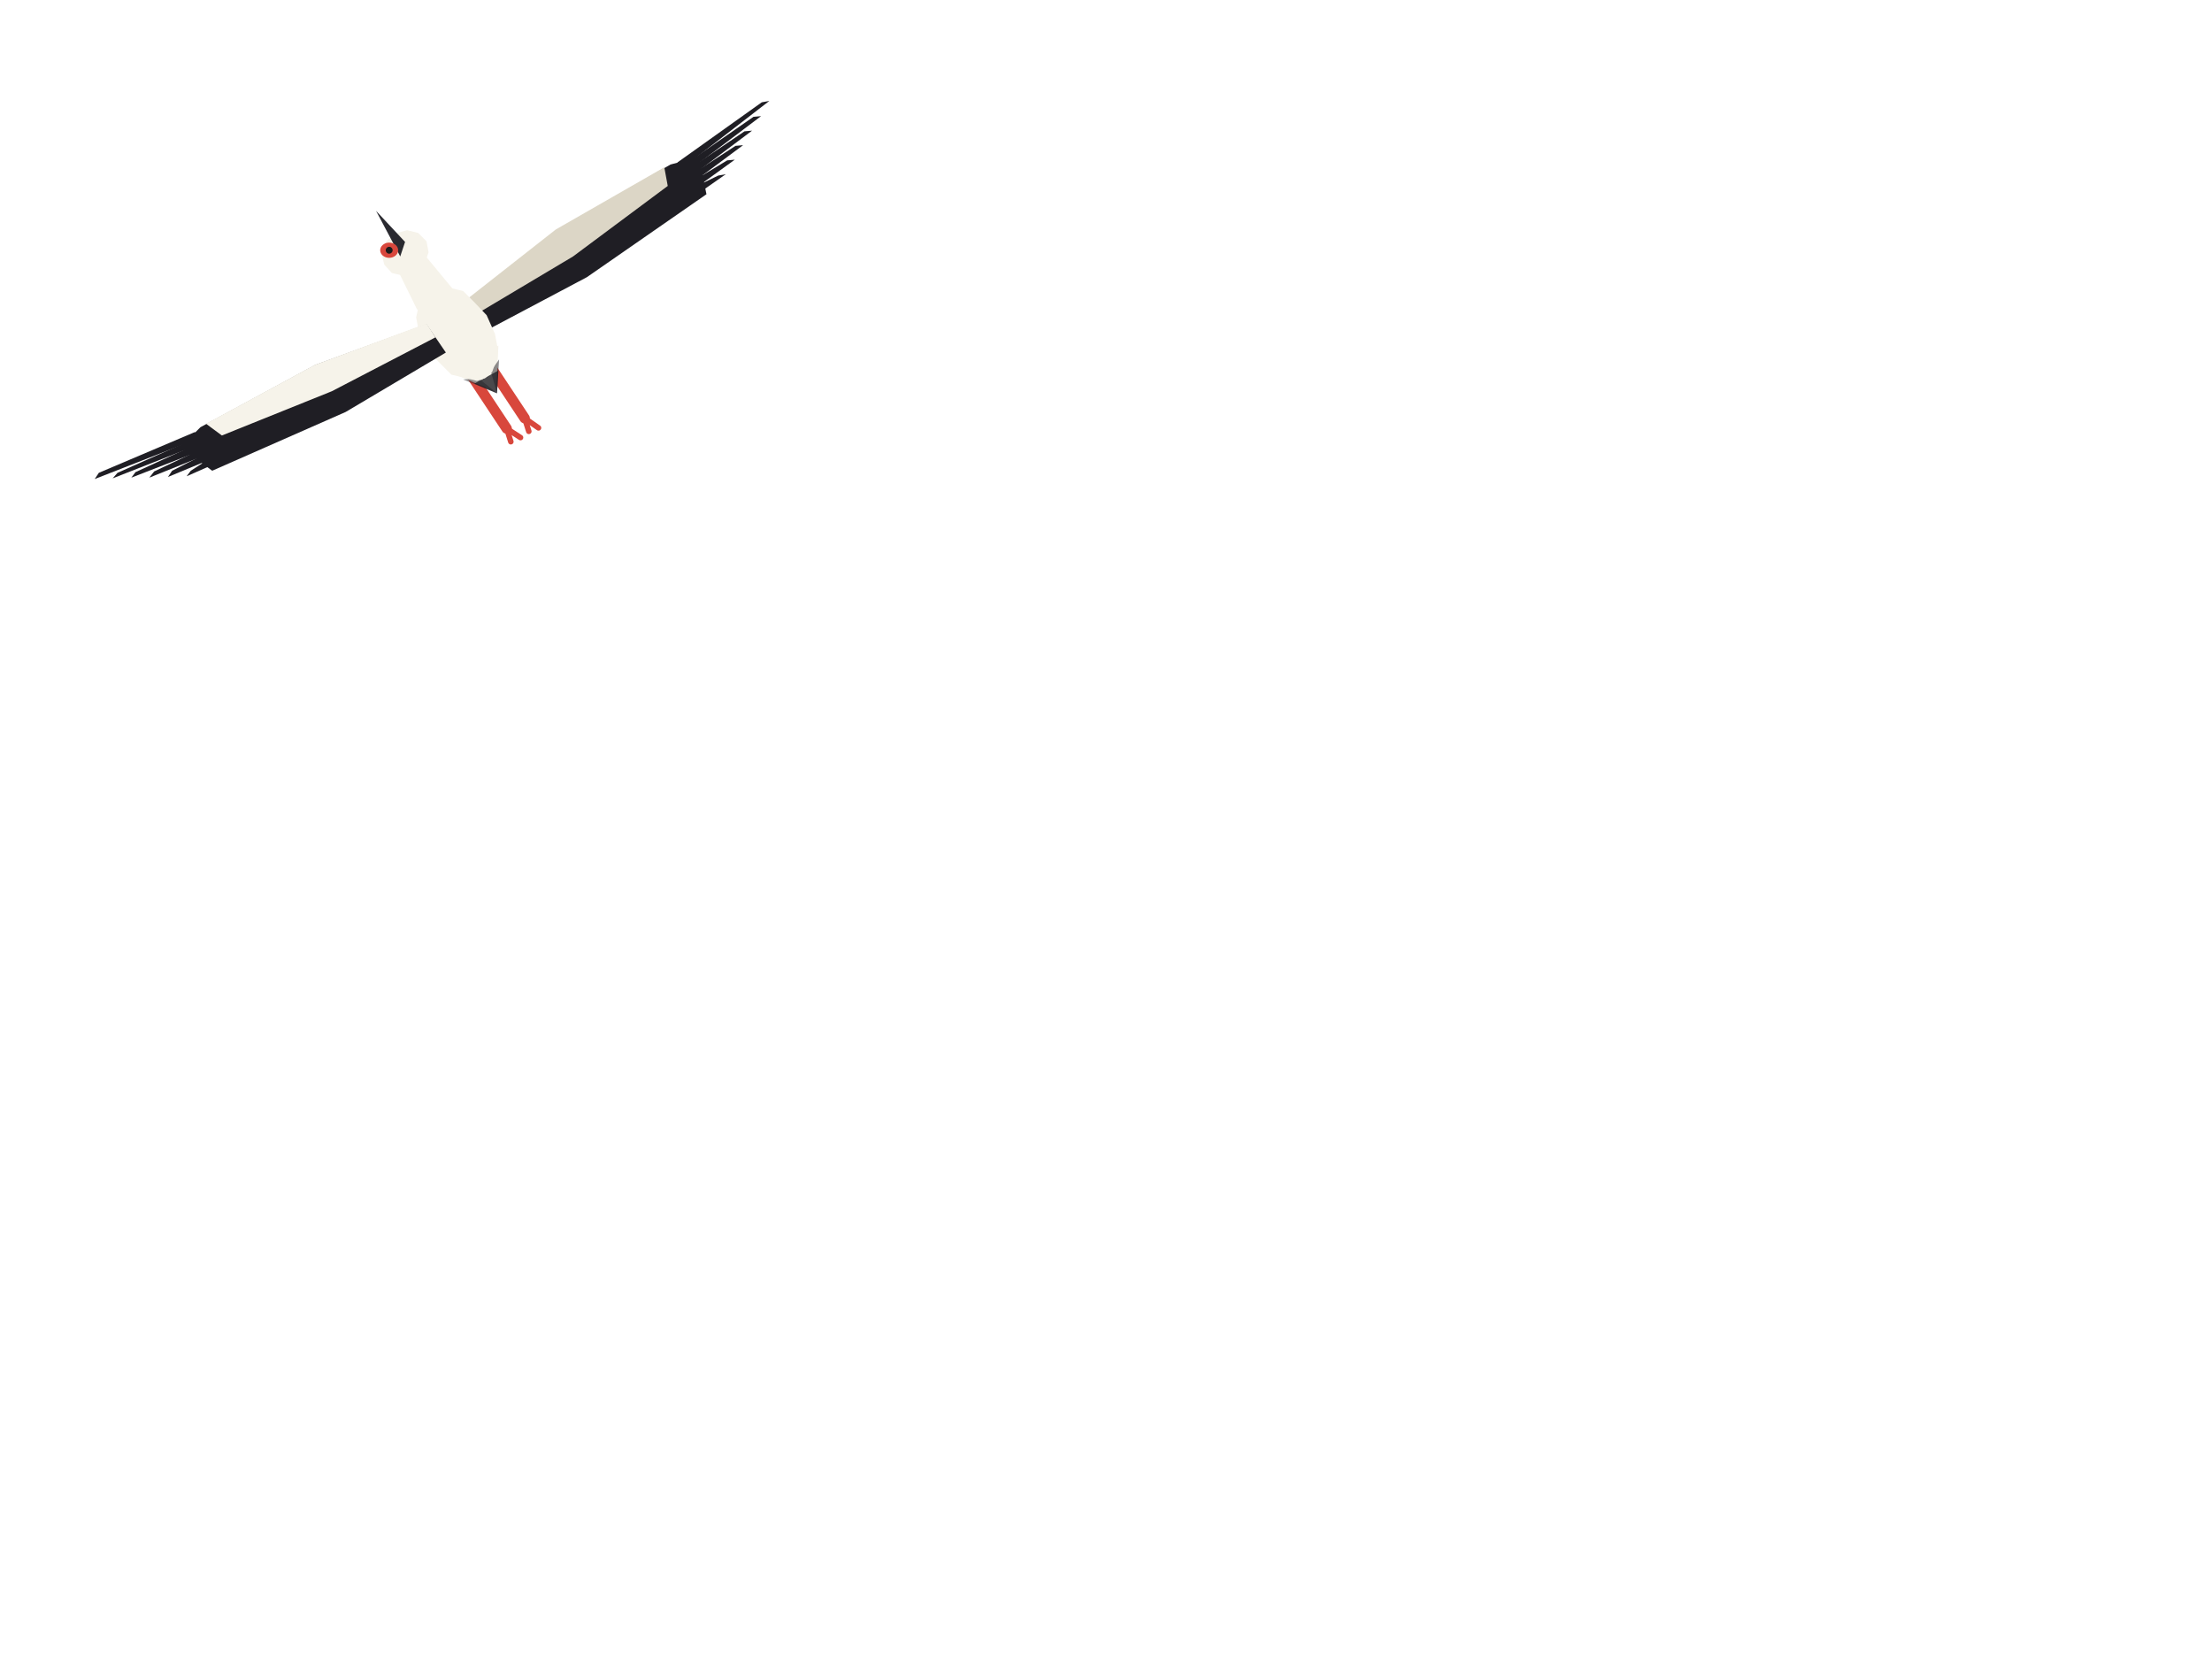
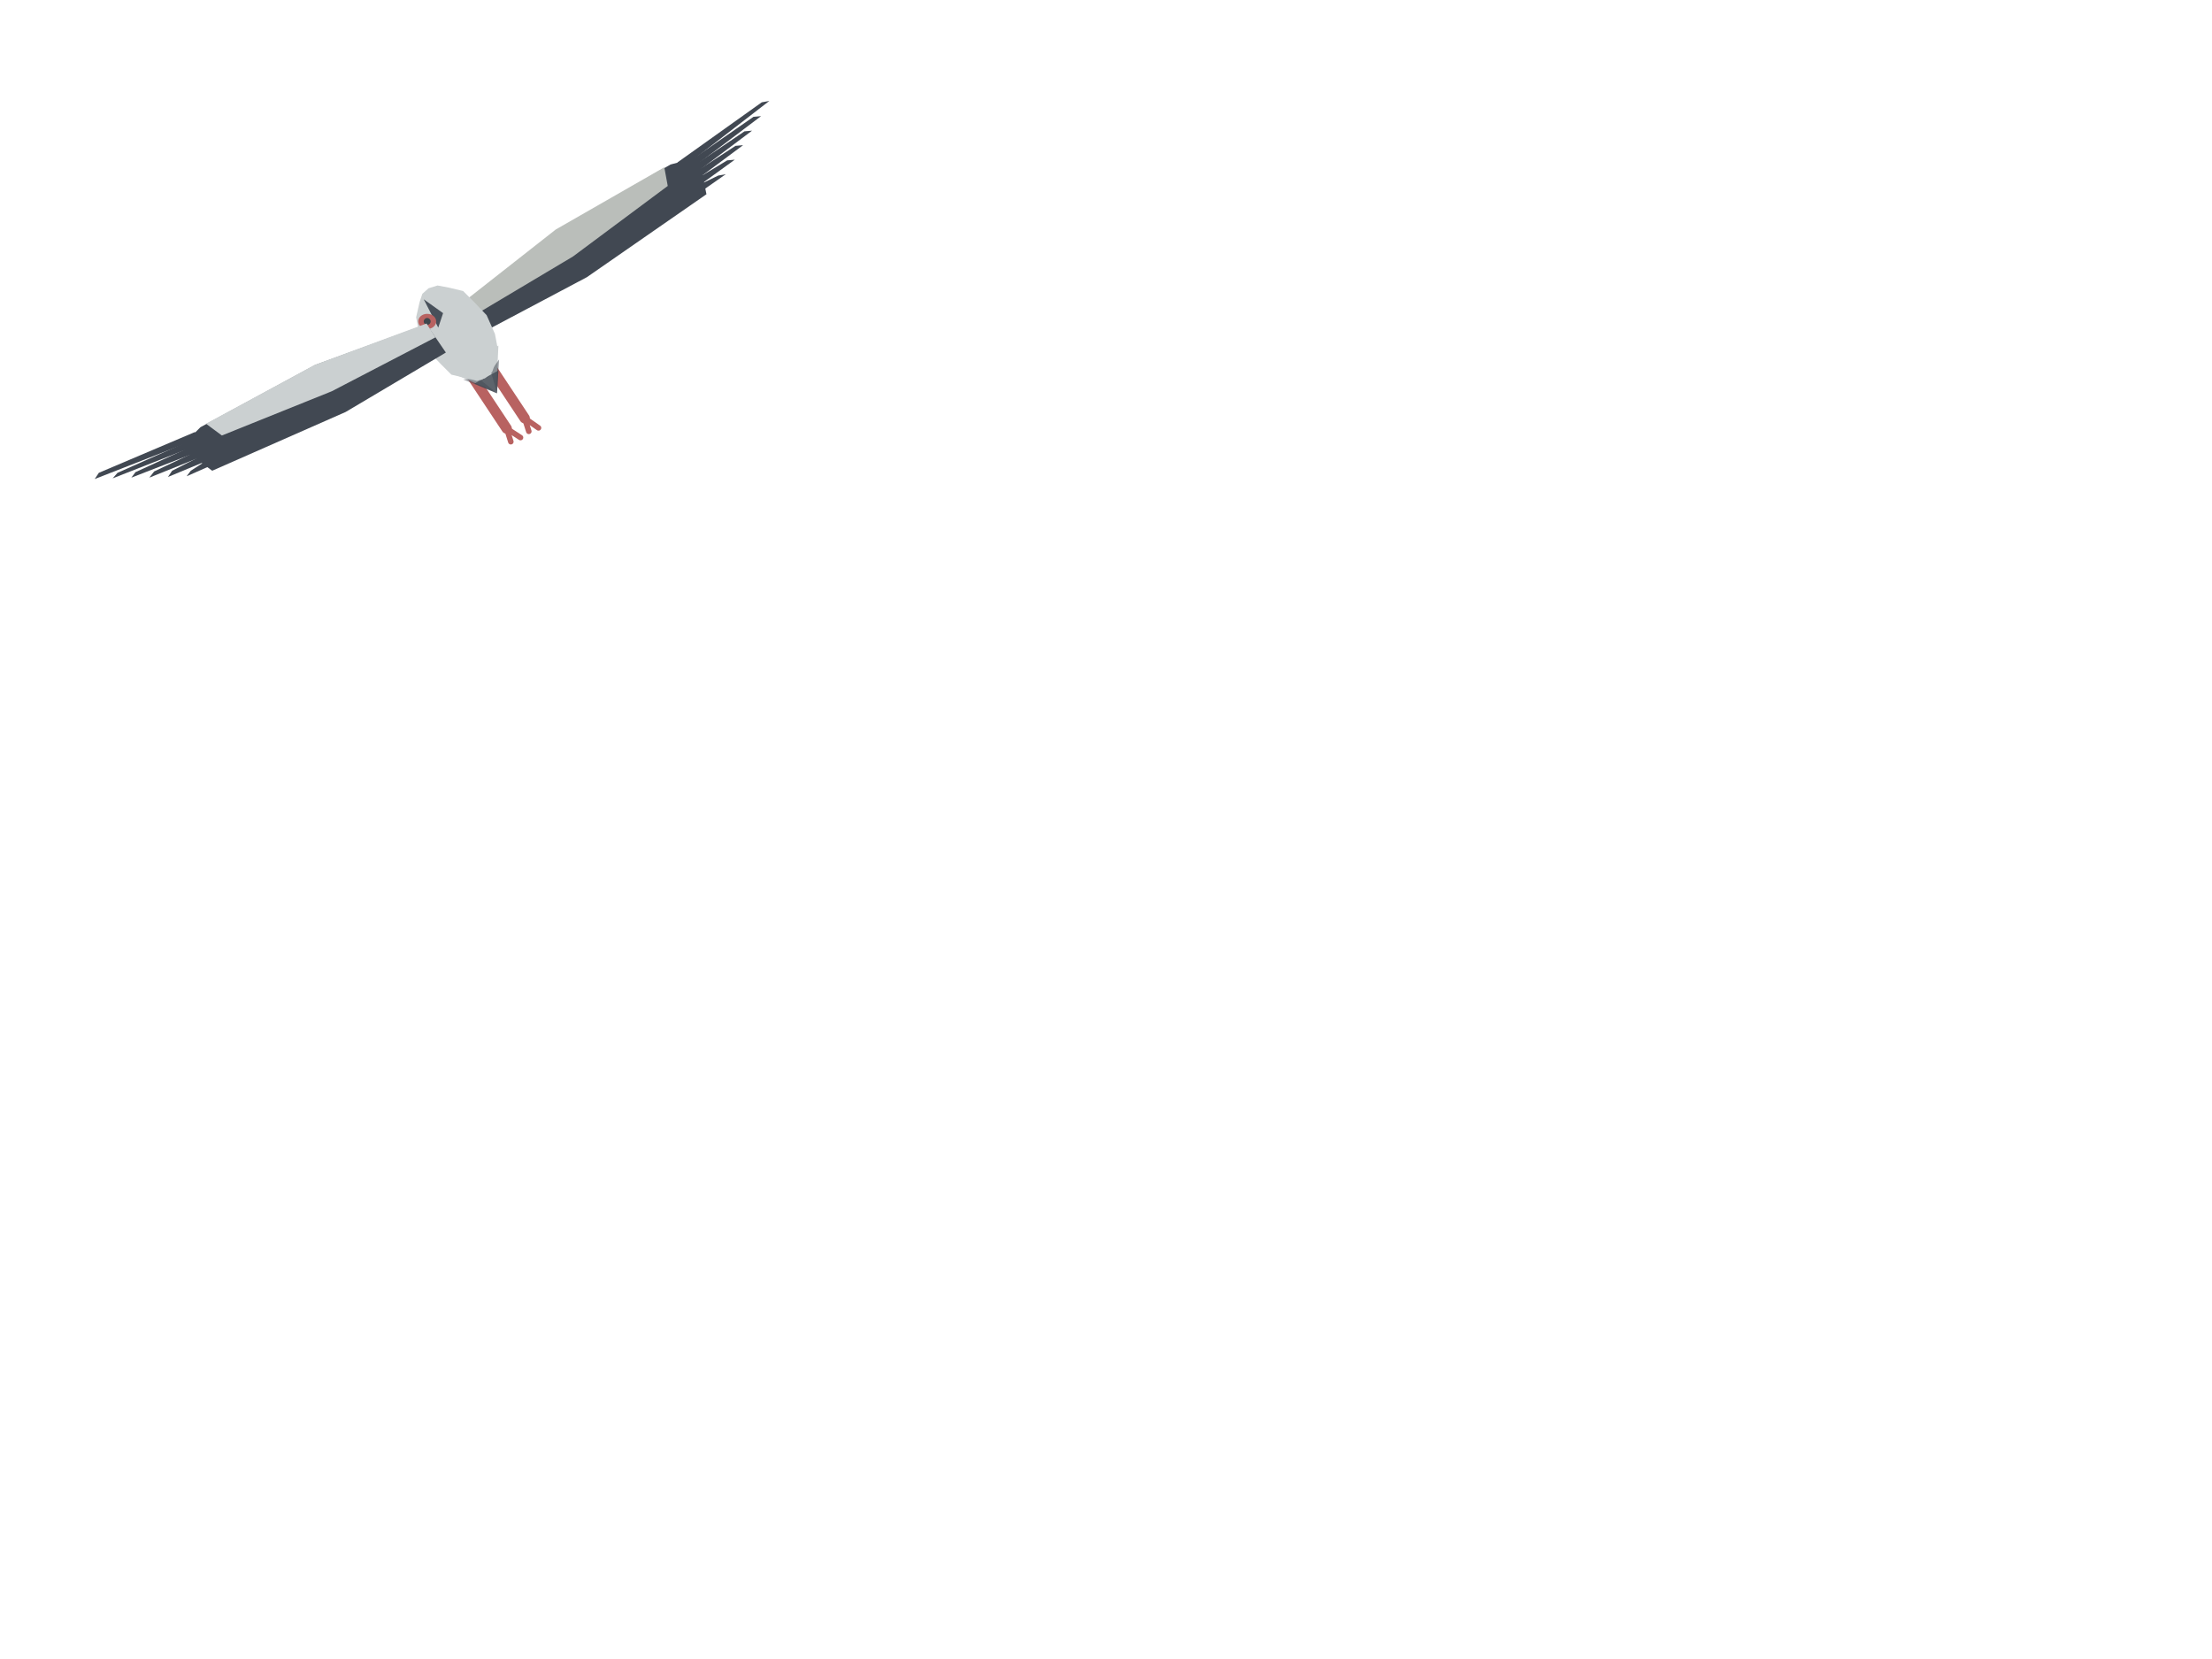
<svg xmlns="http://www.w3.org/2000/svg" width="320" height="240" viewBox="-80 -40 320 240">
-   <path d="M-13 3.9 L0.5 -6.7 L17 -16.2 L21.1 -17.3 L22.2 -11.9 L4.9 0.1 L-10.2 8.1 Z" fill="#1f1e24" />
-   <path d="M18 -16.5 L30.2 -25.2 L31.3 -25.4 L18.6 -15.6 Z" fill="#1f1e24" />
-   <path d="M18.5 -15.8 L29 -23.1 L30.1 -23.2 L19.1 -14.9 Z" fill="#1f1e24" />
-   <path d="M19 -15.1 L27.7 -21 L28.8 -21.1 L19.6 -14.2 Z" fill="#1f1e24" />
-   <path d="M19.5 -14.4 L26.4 -18.9 L27.5 -19 L20.1 -13.5 Z" fill="#1f1e24" />
-   <path d="M19.9 -13.6 L25.2 -16.8 L26.3 -16.9 L20.5 -12.7 Z" fill="#1f1e24" />
-   <path d="M20.4 -12.9 L23.9 -14.6 L25 -14.8 L21 -12 Z" fill="#1f1e24" />
-   <path d="M-13.1 3.8 L0.4 -6.8 L16.1 -15.8 L16.6 -13.1 L2.9 -2.9 L-11.7 5.8 Z" fill="#dcd6c6" />
-   <path d="M-9.4 12.5 L-4.1 20.5" stroke="#d8473c" stroke-width="1.5" stroke-linecap="round" />
-   <path d="M-4.1 20.5 L-2.1 21.9 M-4.1 20.5 L-3.5 22.4" stroke="#d8473c" stroke-width="0.8" stroke-linecap="round" />
-   <path d="M-12 14 L-6.7 22" stroke="#d8473c" stroke-width="1.5" stroke-linecap="round" />
-   <path d="M-6.7 22 L-4.7 23.3 M-6.7 22 L-6.1 23.9" stroke="#d8473c" stroke-width="0.8" stroke-linecap="round" />
-   <path d="M-7.9 10 L-8.2 16.7 L-14.8 13.9 Z" fill="#f6f3ea" />
-   <path d="M-7.9 13.6 L-8.1 16.9 L-11.4 15.5 Z" fill="#1f1e24" opacity="0.8" />
-   <path d="M-7.8 12 L-8.1 16.9 L-9 13.7 Z" fill="#1f1e24" opacity="0.5" />
-   <path d="M-13 14.9 L-8.1 16.9 L-10.8 14.7 Z" fill="#1f1e24" opacity="0.45" />
-   <path d="M-19.8 5.9 L-19.3 3.7 L-18.9 2.5 L-18 1.7 L-16.7 1.3 L-15.1 1.6 L-13 2.1 L-11.5 3.6 L-9.6 5.6 L-8.4 8.3 L-8 10.4 L-8.4 12.7 L-8.8 13.8 L-9.8 14.7 L-11 15.1 L-12.6 14.7 L-14.7 14.2 L-16.2 12.7 L-18.4 10.4 L-19.4 8 Z" fill="#f6f3ea" />
-   <path d="M-22.8 -2.2 L-22.5 -3.3 L-21.6 -4 L-20.5 -4.3 L-19.5 -4.1 L-18.8 -3.4 L-14.5 1.8 L-14.2 3.2 L-14.7 4.6 L-15.8 5.6 L-17.3 6 L-18.7 5.7 L-19.7 4.7 L-22.6 -1.2 Z" fill="#f6f3ea" />
-   <path d="M-24.8 -3.3 L-24.2 -5 L-22.9 -6.2 L-21.1 -6.7 L-19.5 -6.3 L-18.3 -5.1 L-18 -3.5 L-18.6 -1.8 L-19.9 -0.6 L-21.6 -0.1 L-23.3 -0.5 L-24.4 -1.7 Z" fill="#f6f3ea" />
-   <path d="M-21.4 -5 L-25.6 -9.5 L-22.1 -2.9 Z" fill="#2a2a30" />
-   <ellipse cx="-23.7" cy="-3.8" rx="1.3" ry="1.1" fill="#d8473c" />
-   <circle cx="-23.7" cy="-3.8" r="0.5" fill="#1a1a1a" />
-   <path d="M-18.3 6.9 L-34.4 12.8 L-51 21.8 L-53.9 24.7 L-49.3 28.1 L-30 19.6 L-15.5 11 Z" fill="#1f1e24" />
-   <path d="M-51.8 22.5 L-65.7 28.4 L-66.3 29.3 L-51.2 23.4 Z" fill="#1f1e24" />
-   <path d="M-51.3 23.2 L-63 28.4 L-63.7 29.2 L-50.7 24.1 Z" fill="#1f1e24" />
-   <path d="M-50.8 23.9 L-60.4 28.3 L-61 29.1 L-50.2 24.9 Z" fill="#1f1e24" />
-   <path d="M-50.3 24.7 L-57.7 28.2 L-58.4 29.1 L-49.7 25.6 Z" fill="#1f1e24" />
-   <path d="M-49.8 25.4 L-55.1 28.1 L-55.7 29 L-49.2 26.3 Z" fill="#1f1e24" />
-   <path d="M-49.3 26.1 L-52.4 28.1 L-53 28.9 L-48.7 27 Z" fill="#1f1e24" />
-   <path d="M-18.3 6.8 L-34.5 12.8 L-50.2 21.3 L-47.9 23 L-32 16.6 L-17 8.8 Z" fill="#f6f3ea" />
+   <path d="M-13 3.9 L0.5 -6.7 L17 -16.2 L21.1 -17.3 L22.2 -11.9 L4.9 0.1 L-10.2 8.1 Z" fill="#414852" />
+   <path d="M18 -16.5 L30.2 -25.2 L31.3 -25.4 L18.6 -15.6 Z" fill="#414852" />
+   <path d="M18.5 -15.8 L29 -23.1 L30.1 -23.2 L19.1 -14.9 Z" fill="#414852" />
+   <path d="M19 -15.1 L27.7 -21 L28.8 -21.1 L19.6 -14.2 Z" fill="#414852" />
+   <path d="M19.5 -14.4 L26.4 -18.9 L27.5 -19 L20.1 -13.5 Z" fill="#414852" />
+   <path d="M19.9 -13.6 L25.2 -16.8 L26.3 -16.9 L20.5 -12.7 Z" fill="#414852" />
+   <path d="M20.4 -12.9 L23.9 -14.6 L25 -14.8 L21 -12 Z" fill="#414852" />
+   <path d="M-13.1 3.8 L0.4 -6.8 L16.1 -15.8 L16.6 -13.1 L2.9 -2.9 L-11.7 5.8 Z" fill="#babeba" />
+   <path d="M-9.4 12.5 L-4.1 20.5" stroke="#b86261" stroke-width="1.5" stroke-linecap="round" />
+   <path d="M-4.1 20.5 L-2.1 21.9 M-4.1 20.5 L-3.5 22.4" stroke="#b86261" stroke-width="0.8" stroke-linecap="round" />
+   <path d="M-12 14 L-6.7 22" stroke="#b86261" stroke-width="1.5" stroke-linecap="round" />
+   <path d="M-6.7 22 L-4.7 23.3 M-6.7 22 L-6.1 23.9" stroke="#b86261" stroke-width="0.8" stroke-linecap="round" />
+   <path d="M-7.9 10 L-8.2 16.7 L-14.8 13.9 Z" fill="#cbd0d1" />
+   <path d="M-7.9 13.6 L-8.1 16.9 L-11.4 15.5 Z" fill="#414852" opacity="0.8" />
+   <path d="M-7.8 12 L-8.1 16.9 L-9 13.7 Z" fill="#414852" opacity="0.5" />
+   <path d="M-13 14.9 L-8.1 16.9 L-10.8 14.7 Z" fill="#414852" opacity="0.45" />
+   <path d="M-19.8 5.9 L-19.3 3.7 L-18.9 2.5 L-18 1.7 L-16.7 1.3 L-15.1 1.6 L-13 2.1 L-11.5 3.6 L-9.6 5.6 L-8.4 8.3 L-8 10.4 L-8.4 12.7 L-8.8 13.8 L-9.8 14.7 L-11 15.1 L-12.6 14.7 L-14.7 14.2 L-16.2 12.7 L-18.4 10.4 L-19.4 8 Z" fill="#cbd0d1" />
+   <path d="M-19.2 4.8 L-18.7 3.4 L-17.6 2.3 L-16.1 1.9 L-14.7 2.3 L-13.7 3.3 L-13.4 4.7 L-13.5 7.2 L-13.8 8.2 L-14.6 9 L-15.7 9.3 L-16.8 9 L-17.5 8.3 L-18.9 6.2 Z" fill="#cbd0d1" />
+   <path d="M-19.2 7 L-18.7 5.4 L-17.3 4.1 L-15.6 3.7 L-14 4 L-12.8 5.2 L-12.5 6.8 L-13 8.5 L-14.4 9.7 L-16.1 10.2 L-17.8 9.8 L-18.9 8.6 Z" fill="#cbd0d1" />
+   <path d="M-15.9 5.3 L-18.7 3.3 L-16.6 7.4 Z" fill="#48505a" />
+   <ellipse cx="-18.2" cy="6.5" rx="1.3" ry="1.1" fill="#b86261" />
+   <circle cx="-18.2" cy="6.5" r="0.5" fill="#3e464c" />
+   <path d="M-18.3 6.9 L-34.4 12.8 L-51 21.8 L-53.9 24.7 L-49.3 28.1 L-30 19.6 L-15.5 11 Z" fill="#414852" />
+   <path d="M-51.8 22.5 L-65.7 28.4 L-66.3 29.3 L-51.2 23.4 Z" fill="#414852" />
+   <path d="M-51.3 23.2 L-63 28.4 L-63.7 29.2 L-50.7 24.1 Z" fill="#414852" />
+   <path d="M-50.8 23.9 L-60.4 28.3 L-61 29.1 L-50.2 24.9 Z" fill="#414852" />
+   <path d="M-50.3 24.7 L-57.7 28.2 L-58.4 29.1 L-49.7 25.6 Z" fill="#414852" />
+   <path d="M-49.8 25.4 L-55.1 28.1 L-55.7 29 L-49.2 26.3 Z" fill="#414852" />
+   <path d="M-49.3 26.1 L-52.4 28.1 L-53 28.9 L-48.7 27 Z" fill="#414852" />
+   <path d="M-18.3 6.8 L-34.5 12.8 L-50.2 21.3 L-47.9 23 L-32 16.6 L-17 8.8 Z" fill="#cbd0d1" />
</svg>
